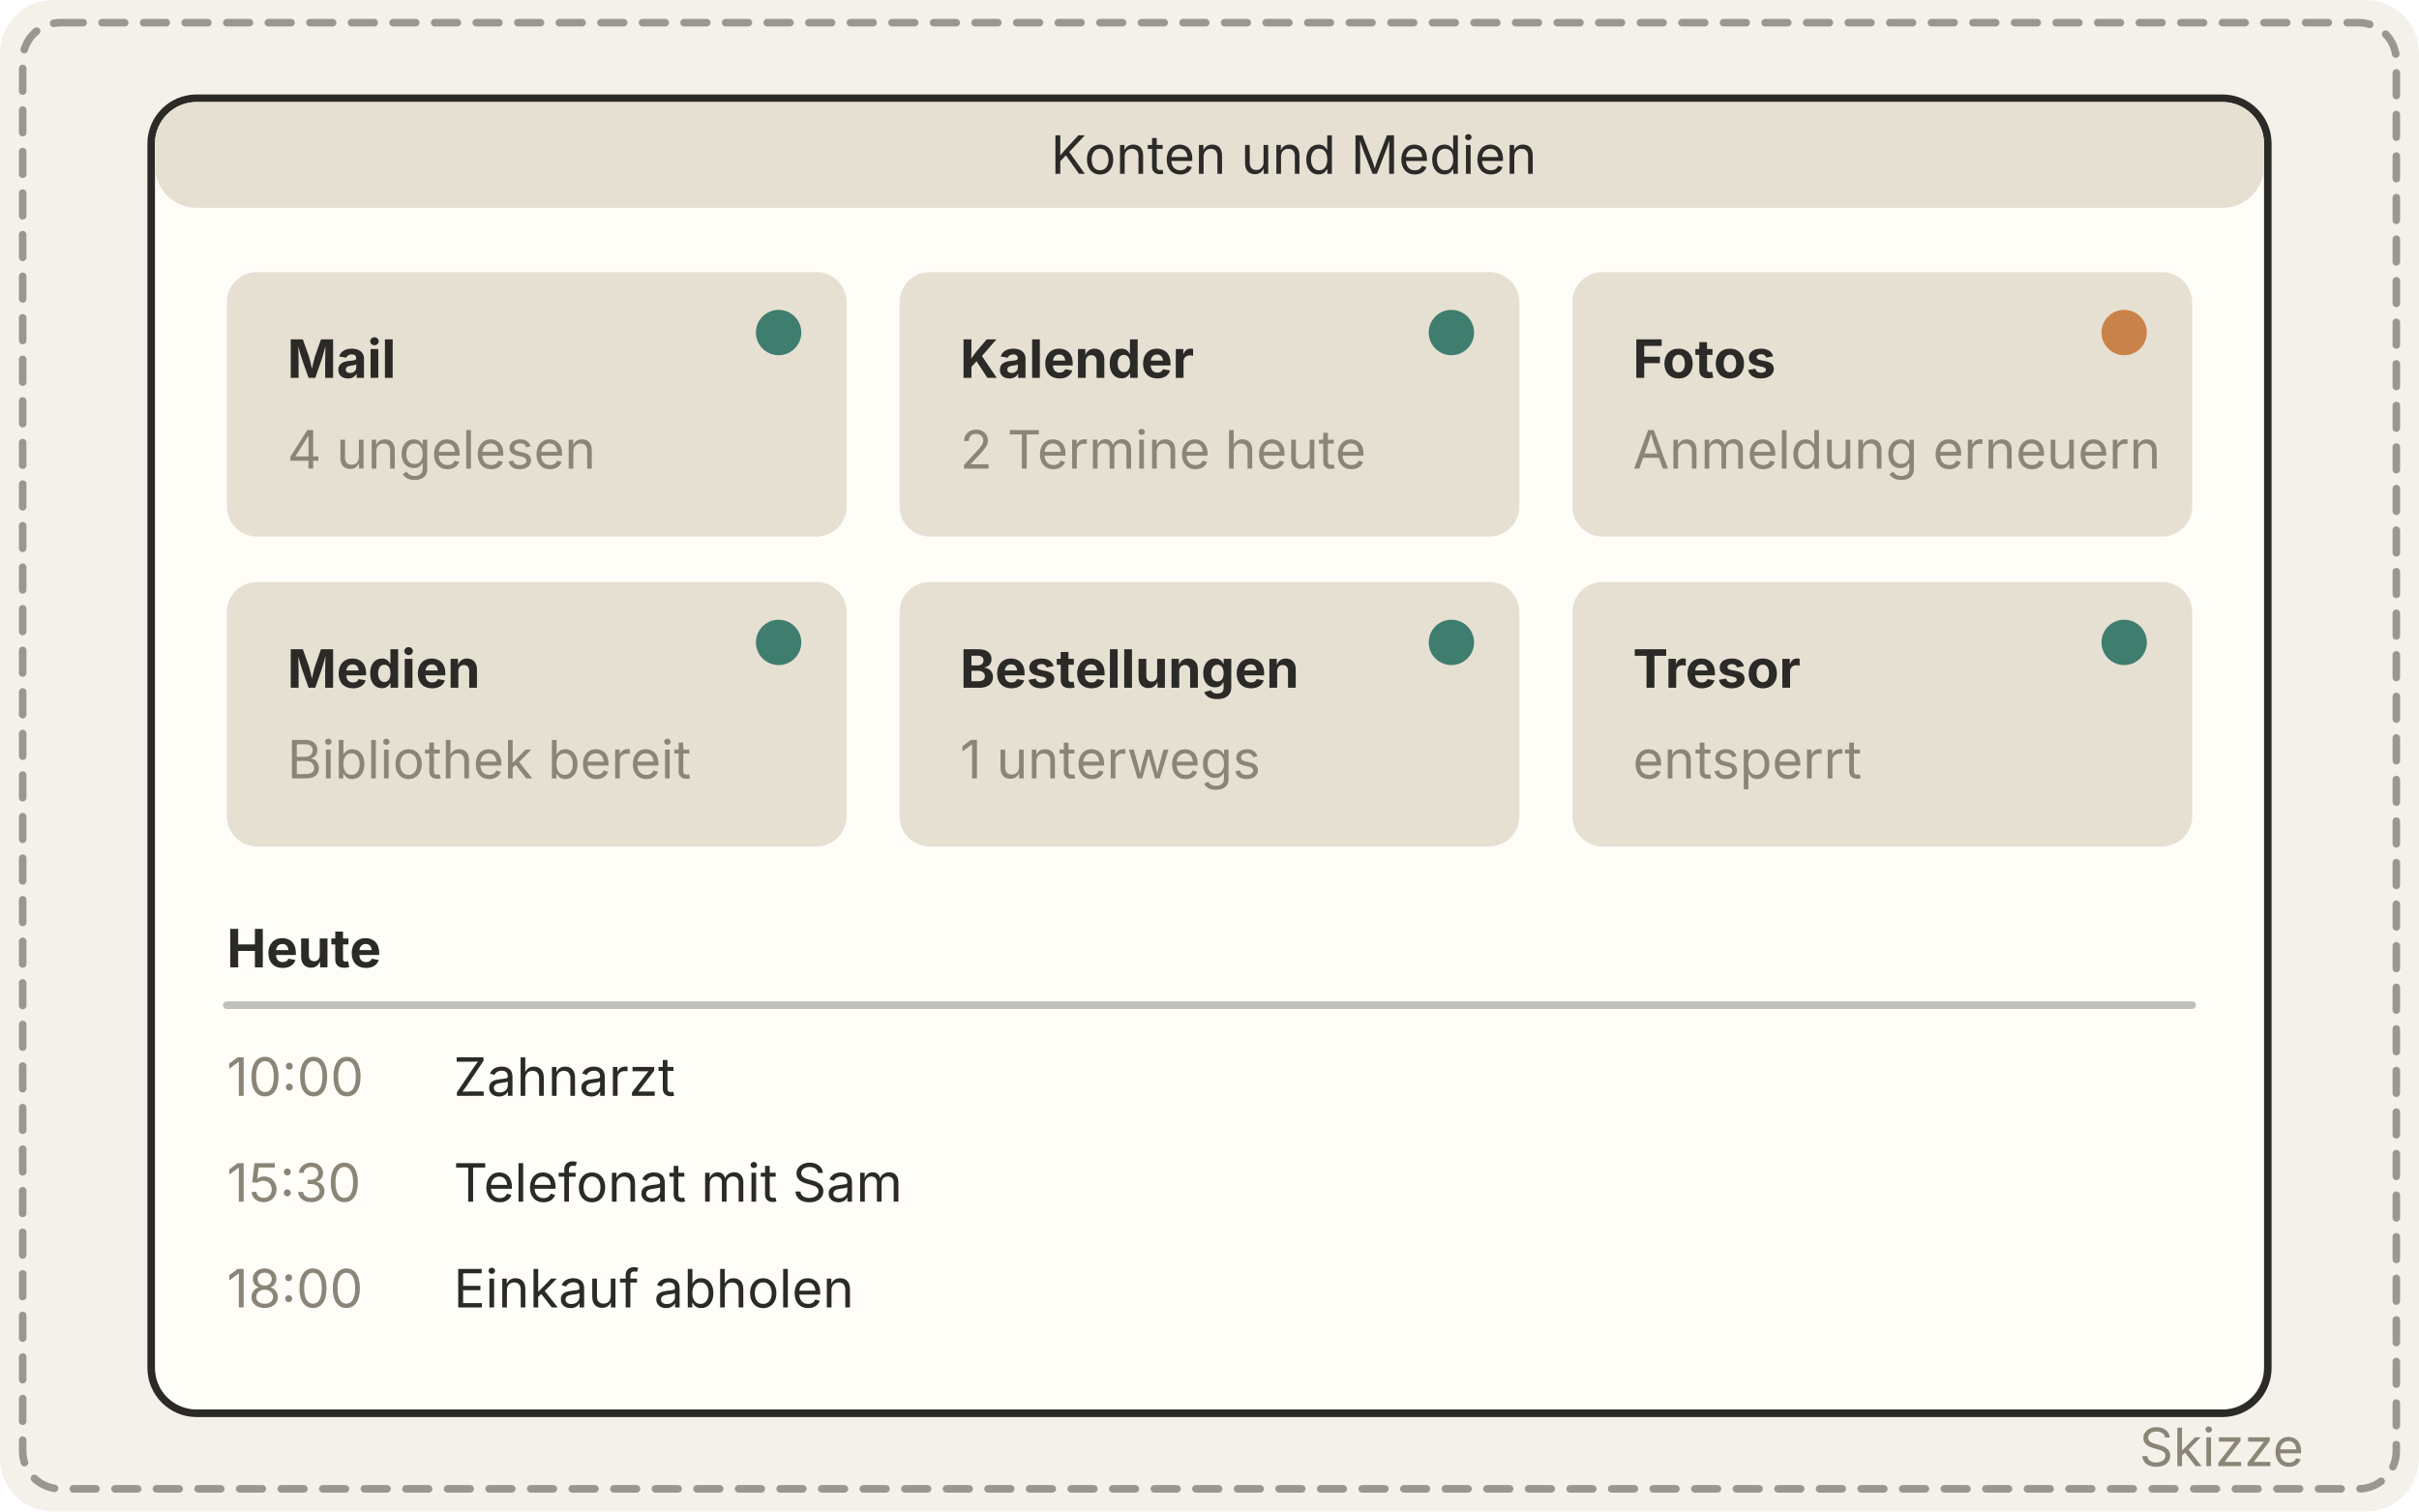
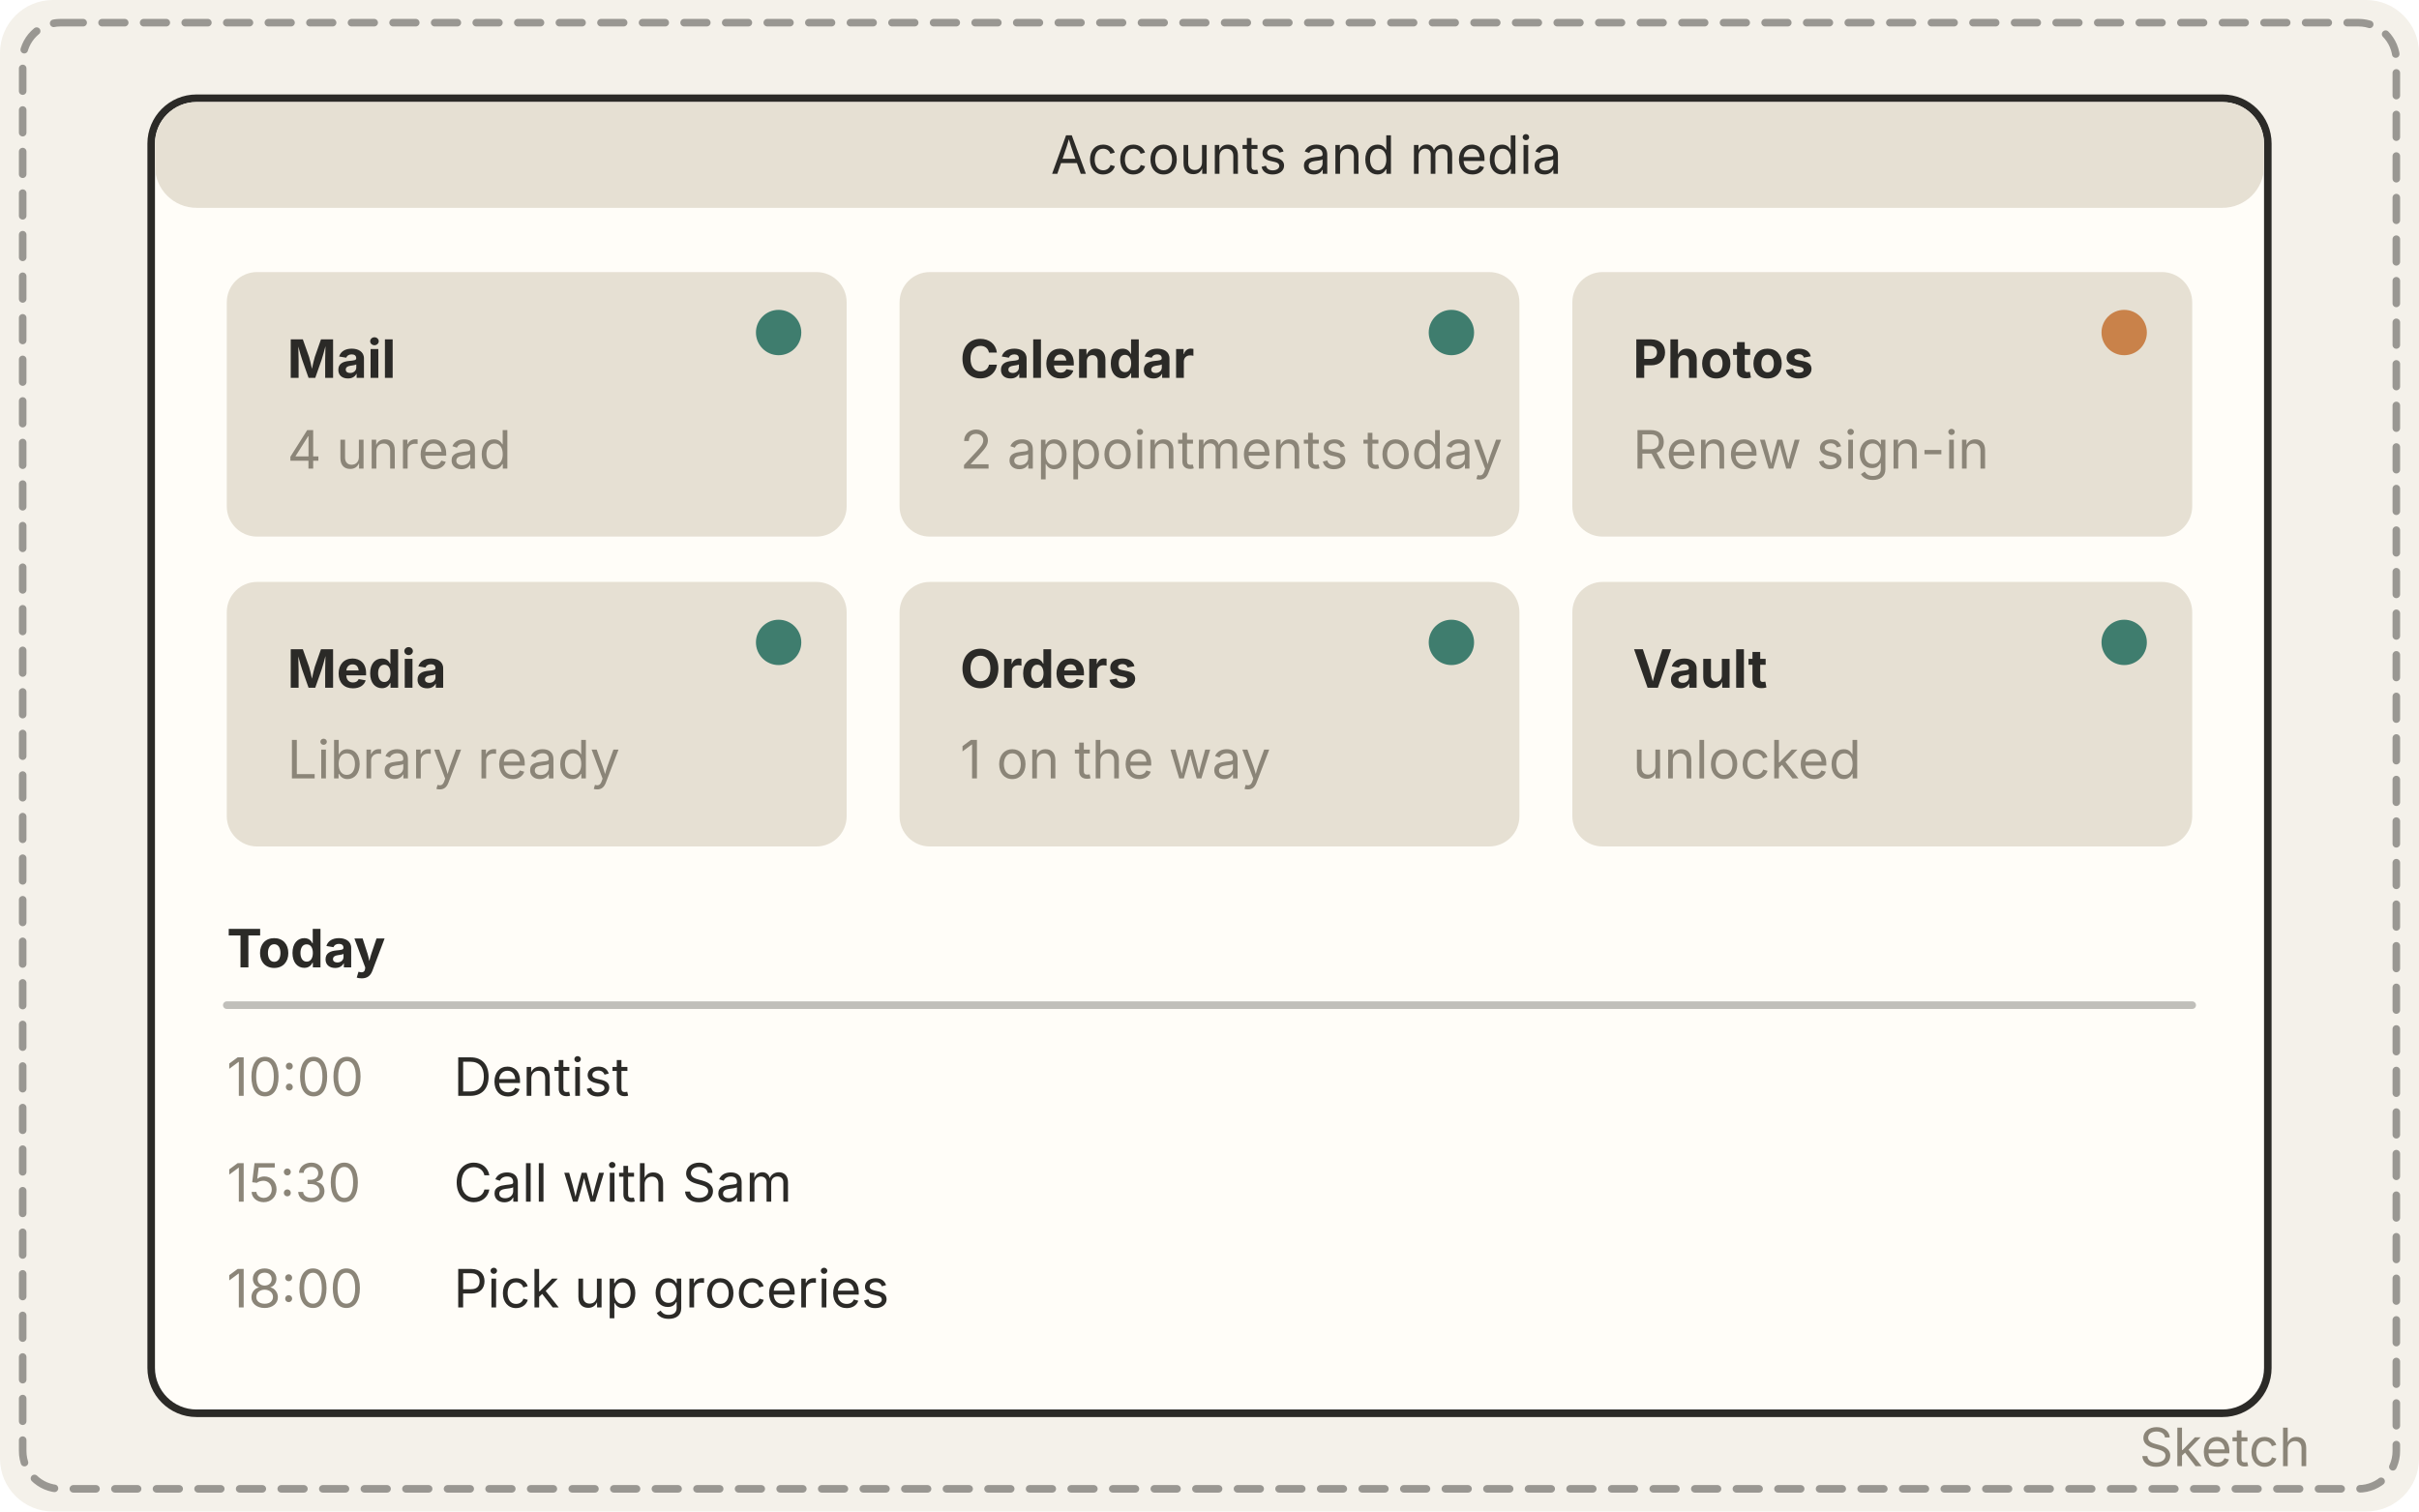
<svg xmlns="http://www.w3.org/2000/svg" viewBox="0 0 640 400" role="img" aria-labelledby="t d">
  <style>
.bg{fill:#f4f1ea}.fl{fill:#fffdf8}.bar{fill:#e6e0d3}.ink{fill:#2b2a27}.mut{fill:#8b8578}.acc{fill:#3f7d6e}.wrm{fill:#c9824a}
.ln{fill:none;stroke:#2b2a27;stroke-width:2;stroke-linecap:round;stroke-linejoin:round}.dsh{stroke-dasharray:6 5;opacity:.45}
text{font-family:ui-rounded,system-ui,-apple-system,sans-serif;font-size:14px}
@media (prefers-color-scheme:dark){.bg{fill:#1d1c1a}.fl{fill:#2a2926}.bar{fill:#3a3833}.ink{fill:#ece7dc}.mut{fill:#8f897c}.acc{fill:#5fb3a0}.wrm{fill:#e0a06b}.ln{stroke:#ece7dc}}
</style>
  <rect class="bg" width="640" height="400" rx="14" />
  <rect class="ln dsh" x="6" y="6" width="628" height="388" rx="10" />
  <rect class="fl" x="40" y="26" width="560" height="348" rx="12" />
  <rect class="ln" x="40" y="26" width="560" height="348" rx="12" />
  <rect class="bar" x="41" y="27" width="558" height="28" rx="11" />
-   <text class="ink" x="278" y="46">Konten und Medien</text>
+   <text class="ink" x="278" y="46">Accounts and media</text>
  <rect class="bar" x="60" y="72" width="164" height="70" rx="8" />
  <circle class="acc" cx="206" cy="88" r="6" />
  <text class="ink" x="76" y="100" font-weight="700">Mail</text>
-   <text class="mut" x="76" y="124">4 ungelesen</text>
+   <text class="mut" x="76" y="124">4 unread</text>
  <rect class="bar" x="238" y="72" width="164" height="70" rx="8" />
  <circle class="acc" cx="384" cy="88" r="6" />
-   <text class="ink" x="254" y="100" font-weight="700">Kalender</text>
-   <text class="mut" x="254" y="124">2 Termine heute</text>
+   <text class="ink" x="254" y="100" font-weight="700">Calendar</text>
+   <text class="mut" x="254" y="124">2 appointments today</text>
  <rect class="bar" x="416" y="72" width="164" height="70" rx="8" />
  <circle class="wrm" cx="562" cy="88" r="6" />
-   <text class="ink" x="432" y="100" font-weight="700">Fotos</text>
-   <text class="mut" x="432" y="124">Anmeldung erneuern</text>
+   <text class="ink" x="432" y="100" font-weight="700">Photos</text>
+   <text class="mut" x="432" y="124">Renew sign-in</text>
  <rect class="bar" x="60" y="154" width="164" height="70" rx="8" />
  <circle class="acc" cx="206" cy="170" r="6" />
-   <text class="ink" x="76" y="182" font-weight="700">Medien</text>
-   <text class="mut" x="76" y="206">Bibliothek bereit</text>
+   <text class="ink" x="76" y="182" font-weight="700">Media</text>
+   <text class="mut" x="76" y="206">Library ready</text>
  <rect class="bar" x="238" y="154" width="164" height="70" rx="8" />
  <circle class="acc" cx="384" cy="170" r="6" />
-   <text class="ink" x="254" y="182" font-weight="700">Bestellungen</text>
-   <text class="mut" x="254" y="206">1 unterwegs</text>
+   <text class="ink" x="254" y="182" font-weight="700">Orders</text>
+   <text class="mut" x="254" y="206">1 on the way</text>
  <rect class="bar" x="416" y="154" width="164" height="70" rx="8" />
  <circle class="acc" cx="562" cy="170" r="6" />
-   <text class="ink" x="432" y="182" font-weight="700">Tresor</text>
-   <text class="mut" x="432" y="206">entsperrt</text>
-   <text class="ink" x="60" y="256" font-weight="700">Heute</text>
+   <text class="ink" x="432" y="182" font-weight="700">Vault</text>
+   <text class="mut" x="432" y="206">unlocked</text>
+   <text class="ink" x="60" y="256" font-weight="700">Today</text>
  <path class="ln" d="M60 266h520" opacity=".3" />
  <text class="mut" x="60" y="290">10:00</text>
-   <text class="ink" x="120" y="290">Zahnarzt</text>
+   <text class="ink" x="120" y="290">Dentist</text>
  <text class="mut" x="60" y="318">15:30</text>
-   <text class="ink" x="120" y="318">Telefonat mit Sam</text>
+   <text class="ink" x="120" y="318">Call with Sam</text>
  <text class="mut" x="60" y="346">18:00</text>
-   <text class="ink" x="120" y="346">Einkauf abholen</text>
-   <text class="mut" x="566" y="388" font-size="12">Skizze</text>
+   <text class="ink" x="120" y="346">Pick up groceries</text>
+   <text class="mut" x="566" y="388" font-size="12">Sketch</text>
</svg>
